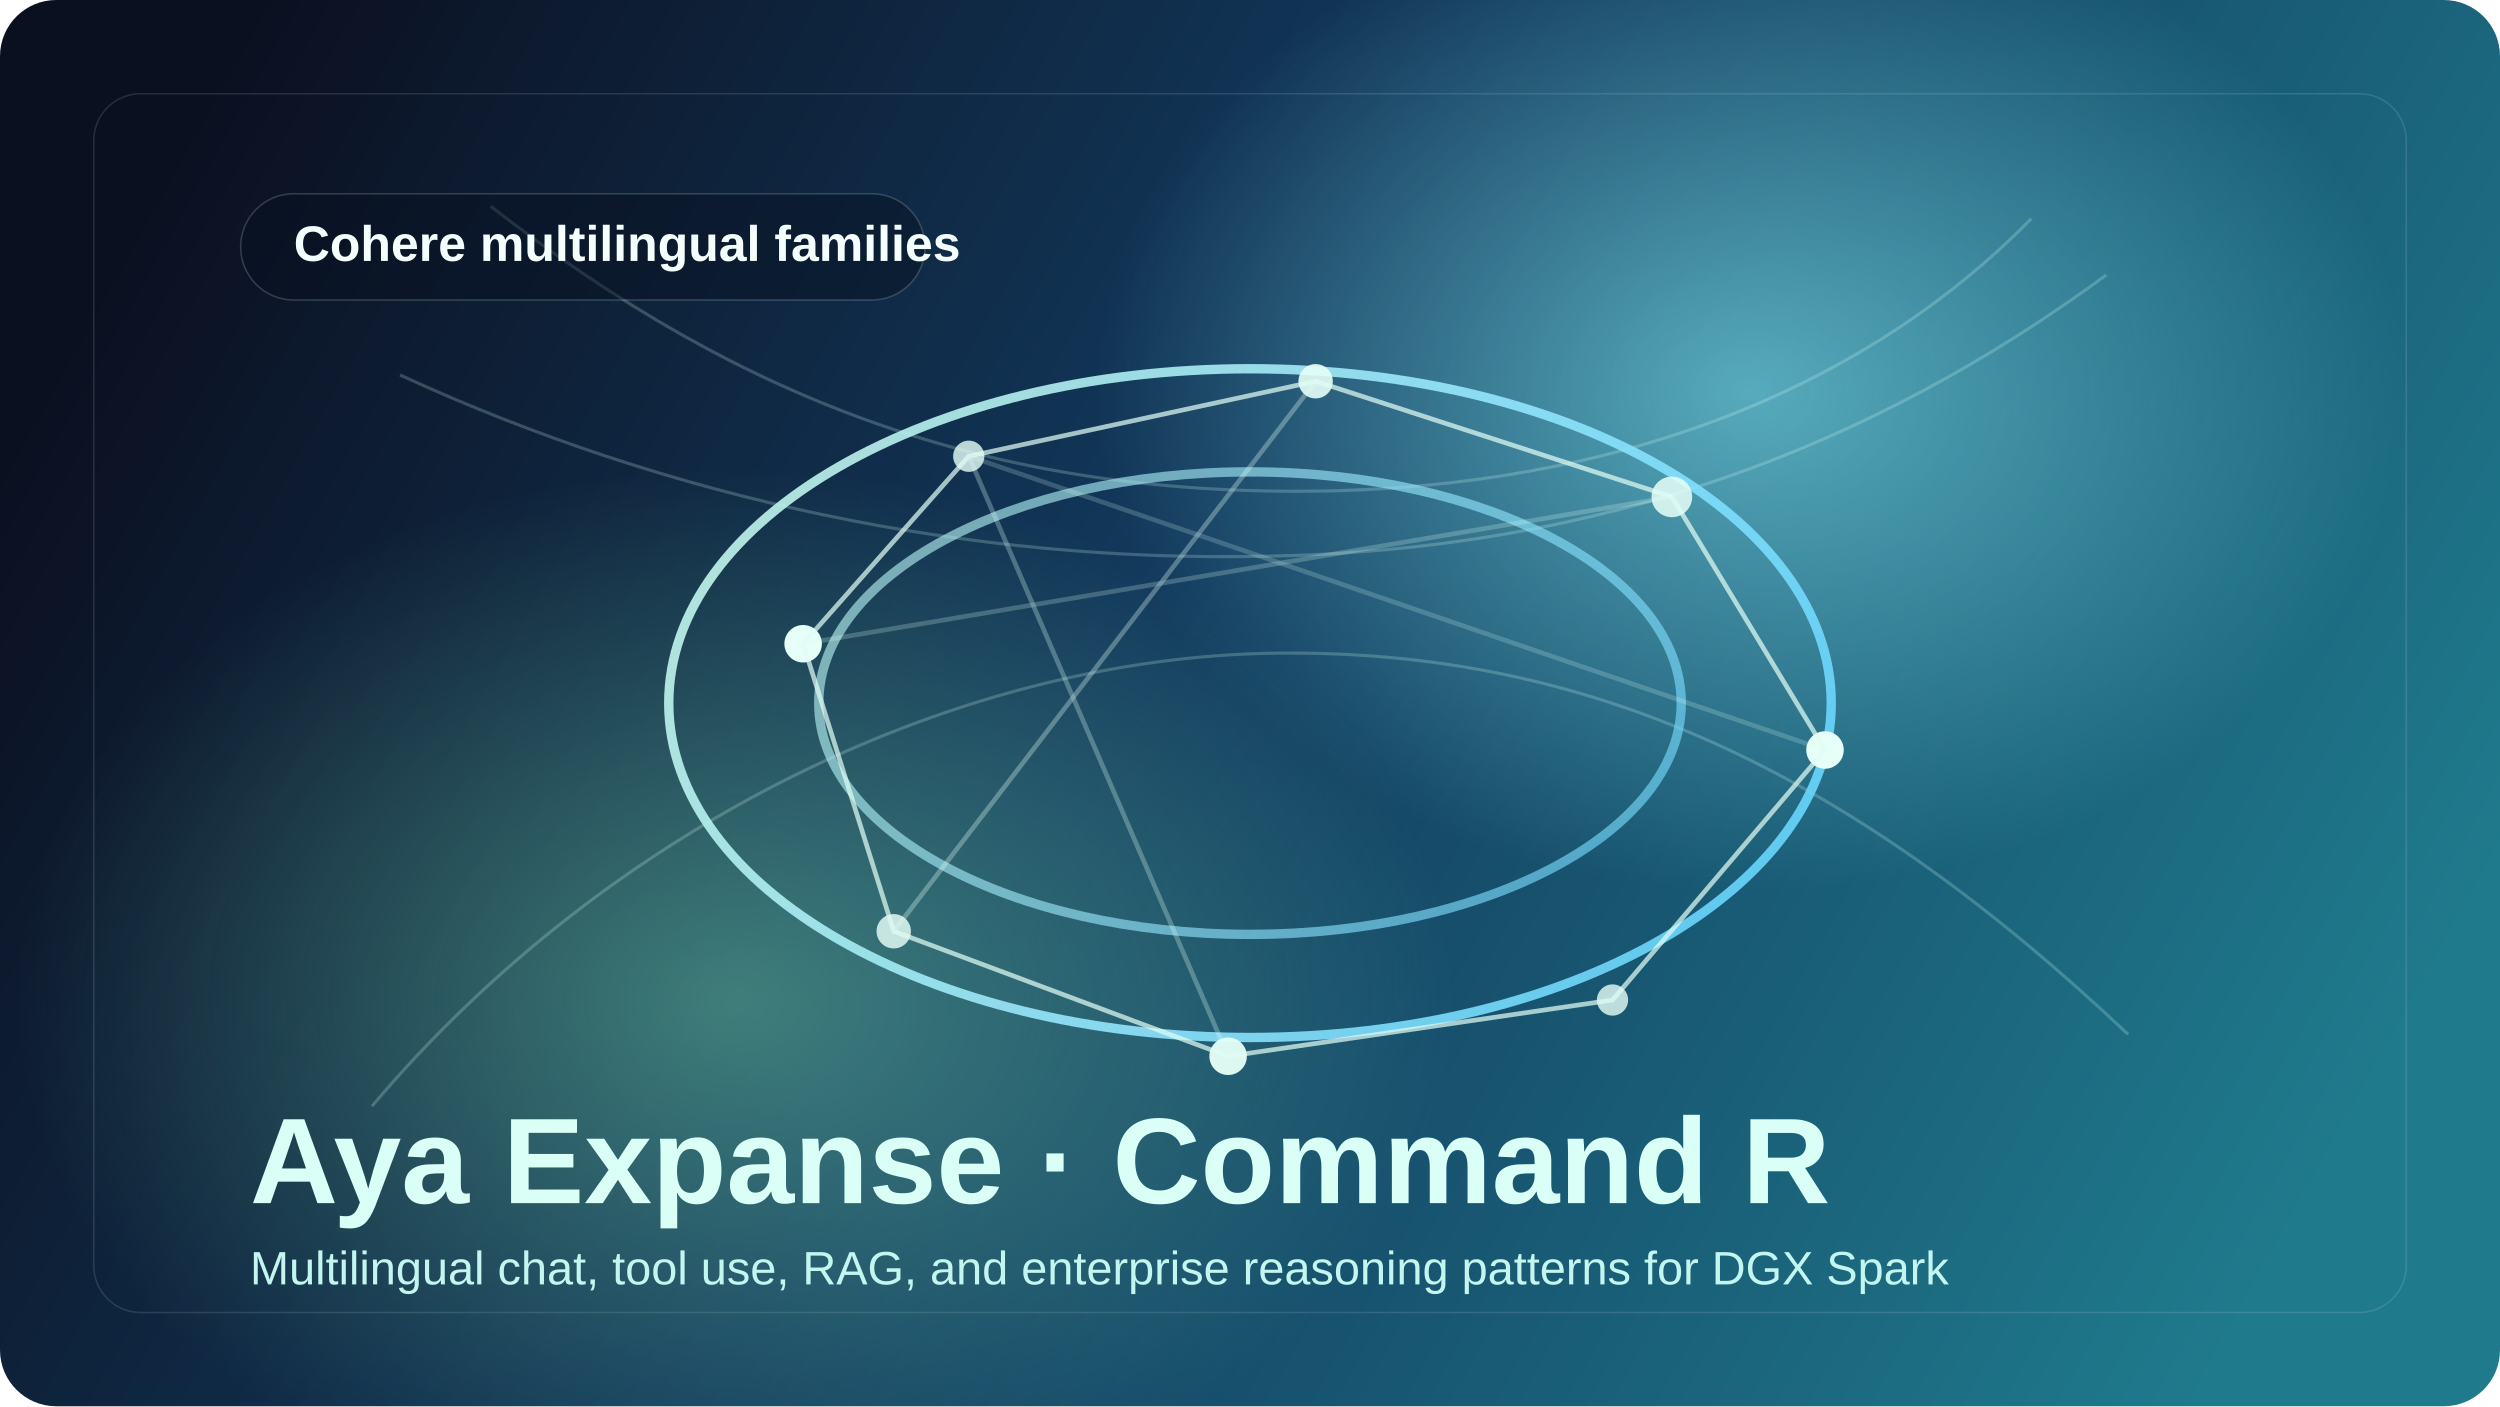
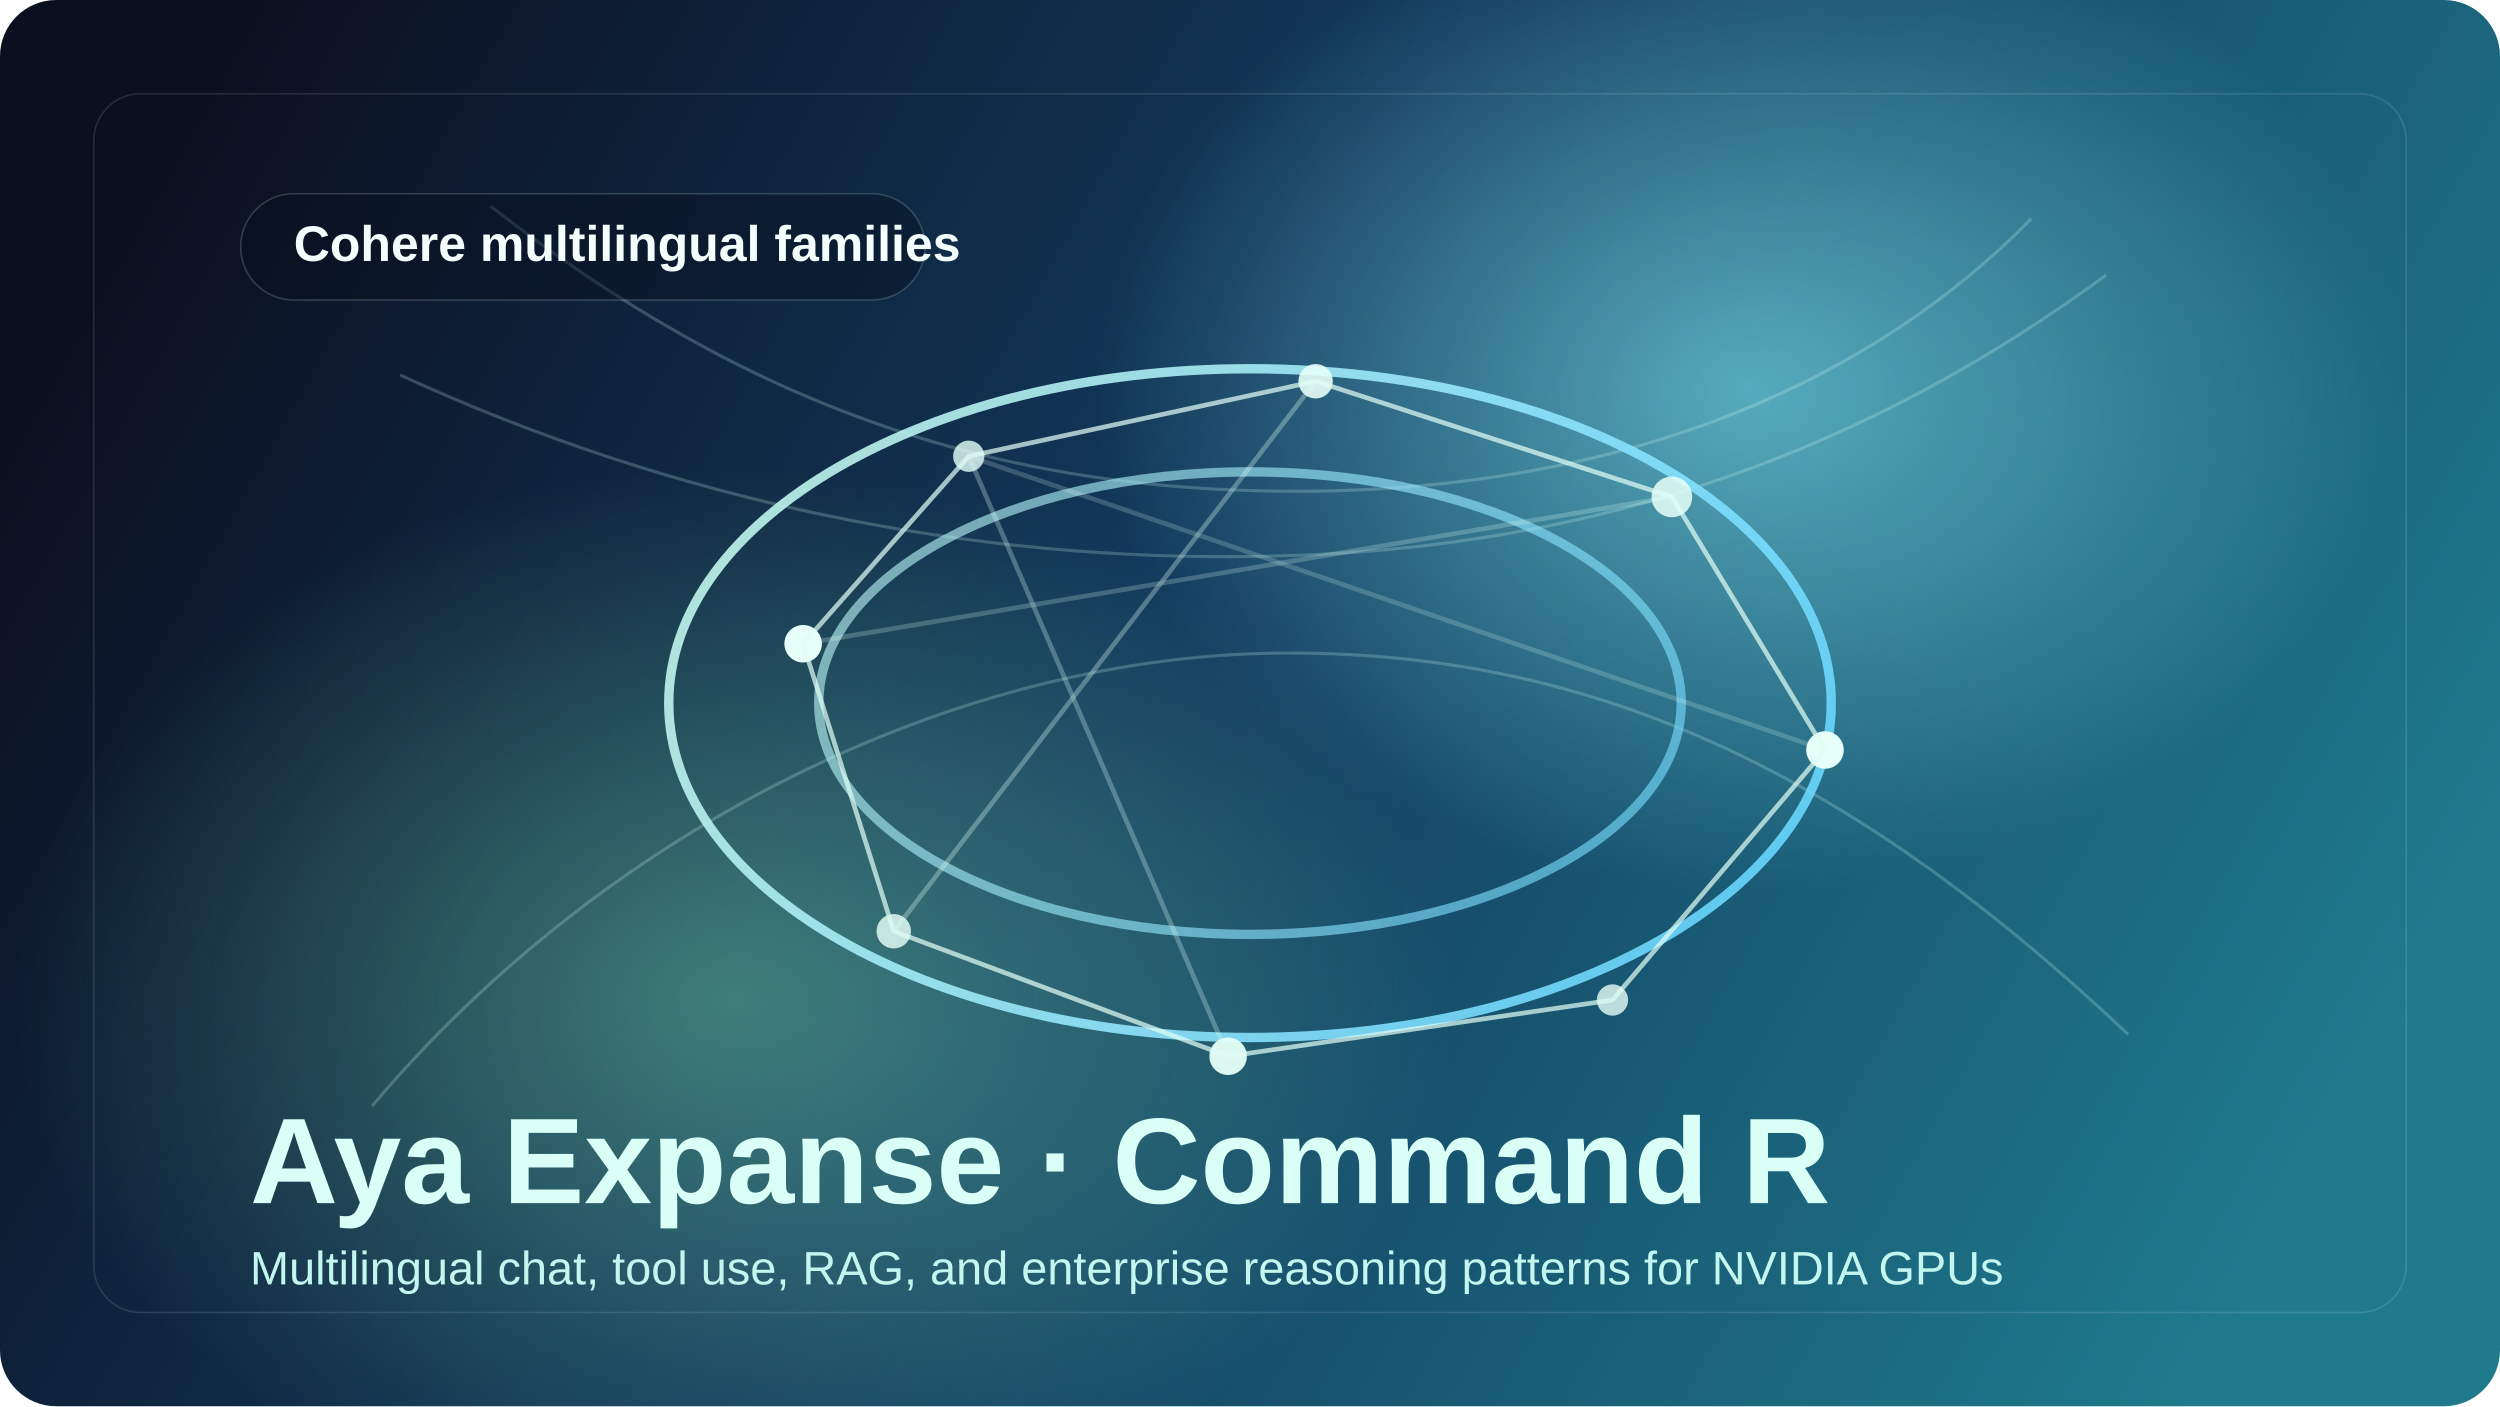
<svg xmlns="http://www.w3.org/2000/svg" width="1600" height="900" viewBox="0 0 1600 900" fill="none">
  <defs>
    <linearGradient id="bg" x1="120" y1="80" x2="1450" y2="820" gradientUnits="userSpaceOnUse">
      <stop stop-color="#0B1020" />
      <stop offset="0.45" stop-color="#12395C" />
      <stop offset="1" stop-color="#1F7A8C" />
    </linearGradient>
    <radialGradient id="glowA" cx="0" cy="0" r="1" gradientUnits="userSpaceOnUse" gradientTransform="translate(1120 250) rotate(90) scale(320 420)">
      <stop stop-color="#8CF7FF" stop-opacity="0.55" />
      <stop offset="1" stop-color="#8CF7FF" stop-opacity="0" />
    </radialGradient>
    <radialGradient id="glowB" cx="0" cy="0" r="1" gradientUnits="userSpaceOnUse" gradientTransform="translate(470 640) rotate(90) scale(340 460)">
      <stop stop-color="#84F0B7" stop-opacity="0.4" />
      <stop offset="1" stop-color="#84F0B7" stop-opacity="0" />
    </radialGradient>
    <linearGradient id="ring" x1="402" y1="202" x2="1188" y2="698" gradientUnits="userSpaceOnUse">
      <stop stop-color="#D5FFEA" />
      <stop offset="0.55" stop-color="#93E7FF" />
      <stop offset="1" stop-color="#59D2FF" />
    </linearGradient>
  </defs>
  <rect width="1600" height="900" rx="36" fill="url(#bg)" />
  <rect x="60" y="60" width="1480" height="780" rx="30" stroke="rgba(255,255,255,0.12)" />
  <ellipse cx="1120" cy="250" rx="420" ry="320" fill="url(#glowA)" />
  <ellipse cx="470" cy="640" rx="460" ry="340" fill="url(#glowB)" />
  <g opacity="0.22" stroke="#D6FFF7" stroke-width="2">
    <path d="M238 708C392 526 616 420 818 418C1014 416 1180 490 1362 662" />
    <path d="M256 240C430 320 620 360 810 356C1026 352 1198 286 1348 176" />
    <path d="M314 132C476 258 640 320 858 314C1048 308 1198 244 1300 140" />
  </g>
  <g stroke="url(#ring)" stroke-width="6" stroke-linecap="round">
    <ellipse cx="800" cy="450" rx="372" ry="214" opacity="0.88" />
    <ellipse cx="800" cy="450" rx="276" ry="148" opacity="0.62" />
  </g>
  <g fill="#E6FFF8">
    <circle cx="514" cy="412" r="12" />
    <circle cx="620" cy="292" r="10" opacity="0.8" />
    <circle cx="842" cy="244" r="11" opacity="0.9" />
    <circle cx="1070" cy="318" r="13" opacity="0.85" />
    <circle cx="1168" cy="480" r="12" />
    <circle cx="1032" cy="640" r="10" opacity="0.8" />
    <circle cx="786" cy="676" r="12" opacity="0.95" />
    <circle cx="572" cy="596" r="11" opacity="0.82" />
  </g>
  <g stroke="#DFFCF4" stroke-width="3" opacity="0.72">
    <path d="M514 412L620 292L842 244L1070 318L1168 480L1032 640L786 676L572 596L514 412Z" />
    <path d="M620 292L786 676" opacity="0.4" />
    <path d="M842 244L572 596" opacity="0.45" />
    <path d="M1070 318L514 412" opacity="0.32" />
    <path d="M1168 480L620 292" opacity="0.28" />
  </g>
  <g>
    <rect x="154" y="124" width="438" height="68" rx="34" fill="rgba(8,16,32,0.46)" stroke="rgba(230,255,248,0.18)" />
    <text x="188" y="167" fill="#F4FFFD" font-family="Segoe UI, Arial, sans-serif" font-size="32" font-weight="700">Cohere multilingual families</text>
    <text x="160" y="770" fill="#D9FFF6" font-family="Segoe UI, Arial, sans-serif" font-size="78" font-weight="800">Aya Expanse · Command R</text>
-     <text x="160" y="822" fill="#C2F6EF" font-family="Segoe UI, Arial, sans-serif" font-size="30" font-weight="500">Multilingual chat, tool use, RAG, and enterprise reasoning patterns for DGX Spark</text>
+     <text x="160" y="822" fill="#C2F6EF" font-family="Segoe UI, Arial, sans-serif" font-size="30" font-weight="500">Multilingual chat, tool use, RAG, and enterprise reasoning patterns for NVIDIA GPUs</text>
  </g>
</svg>
